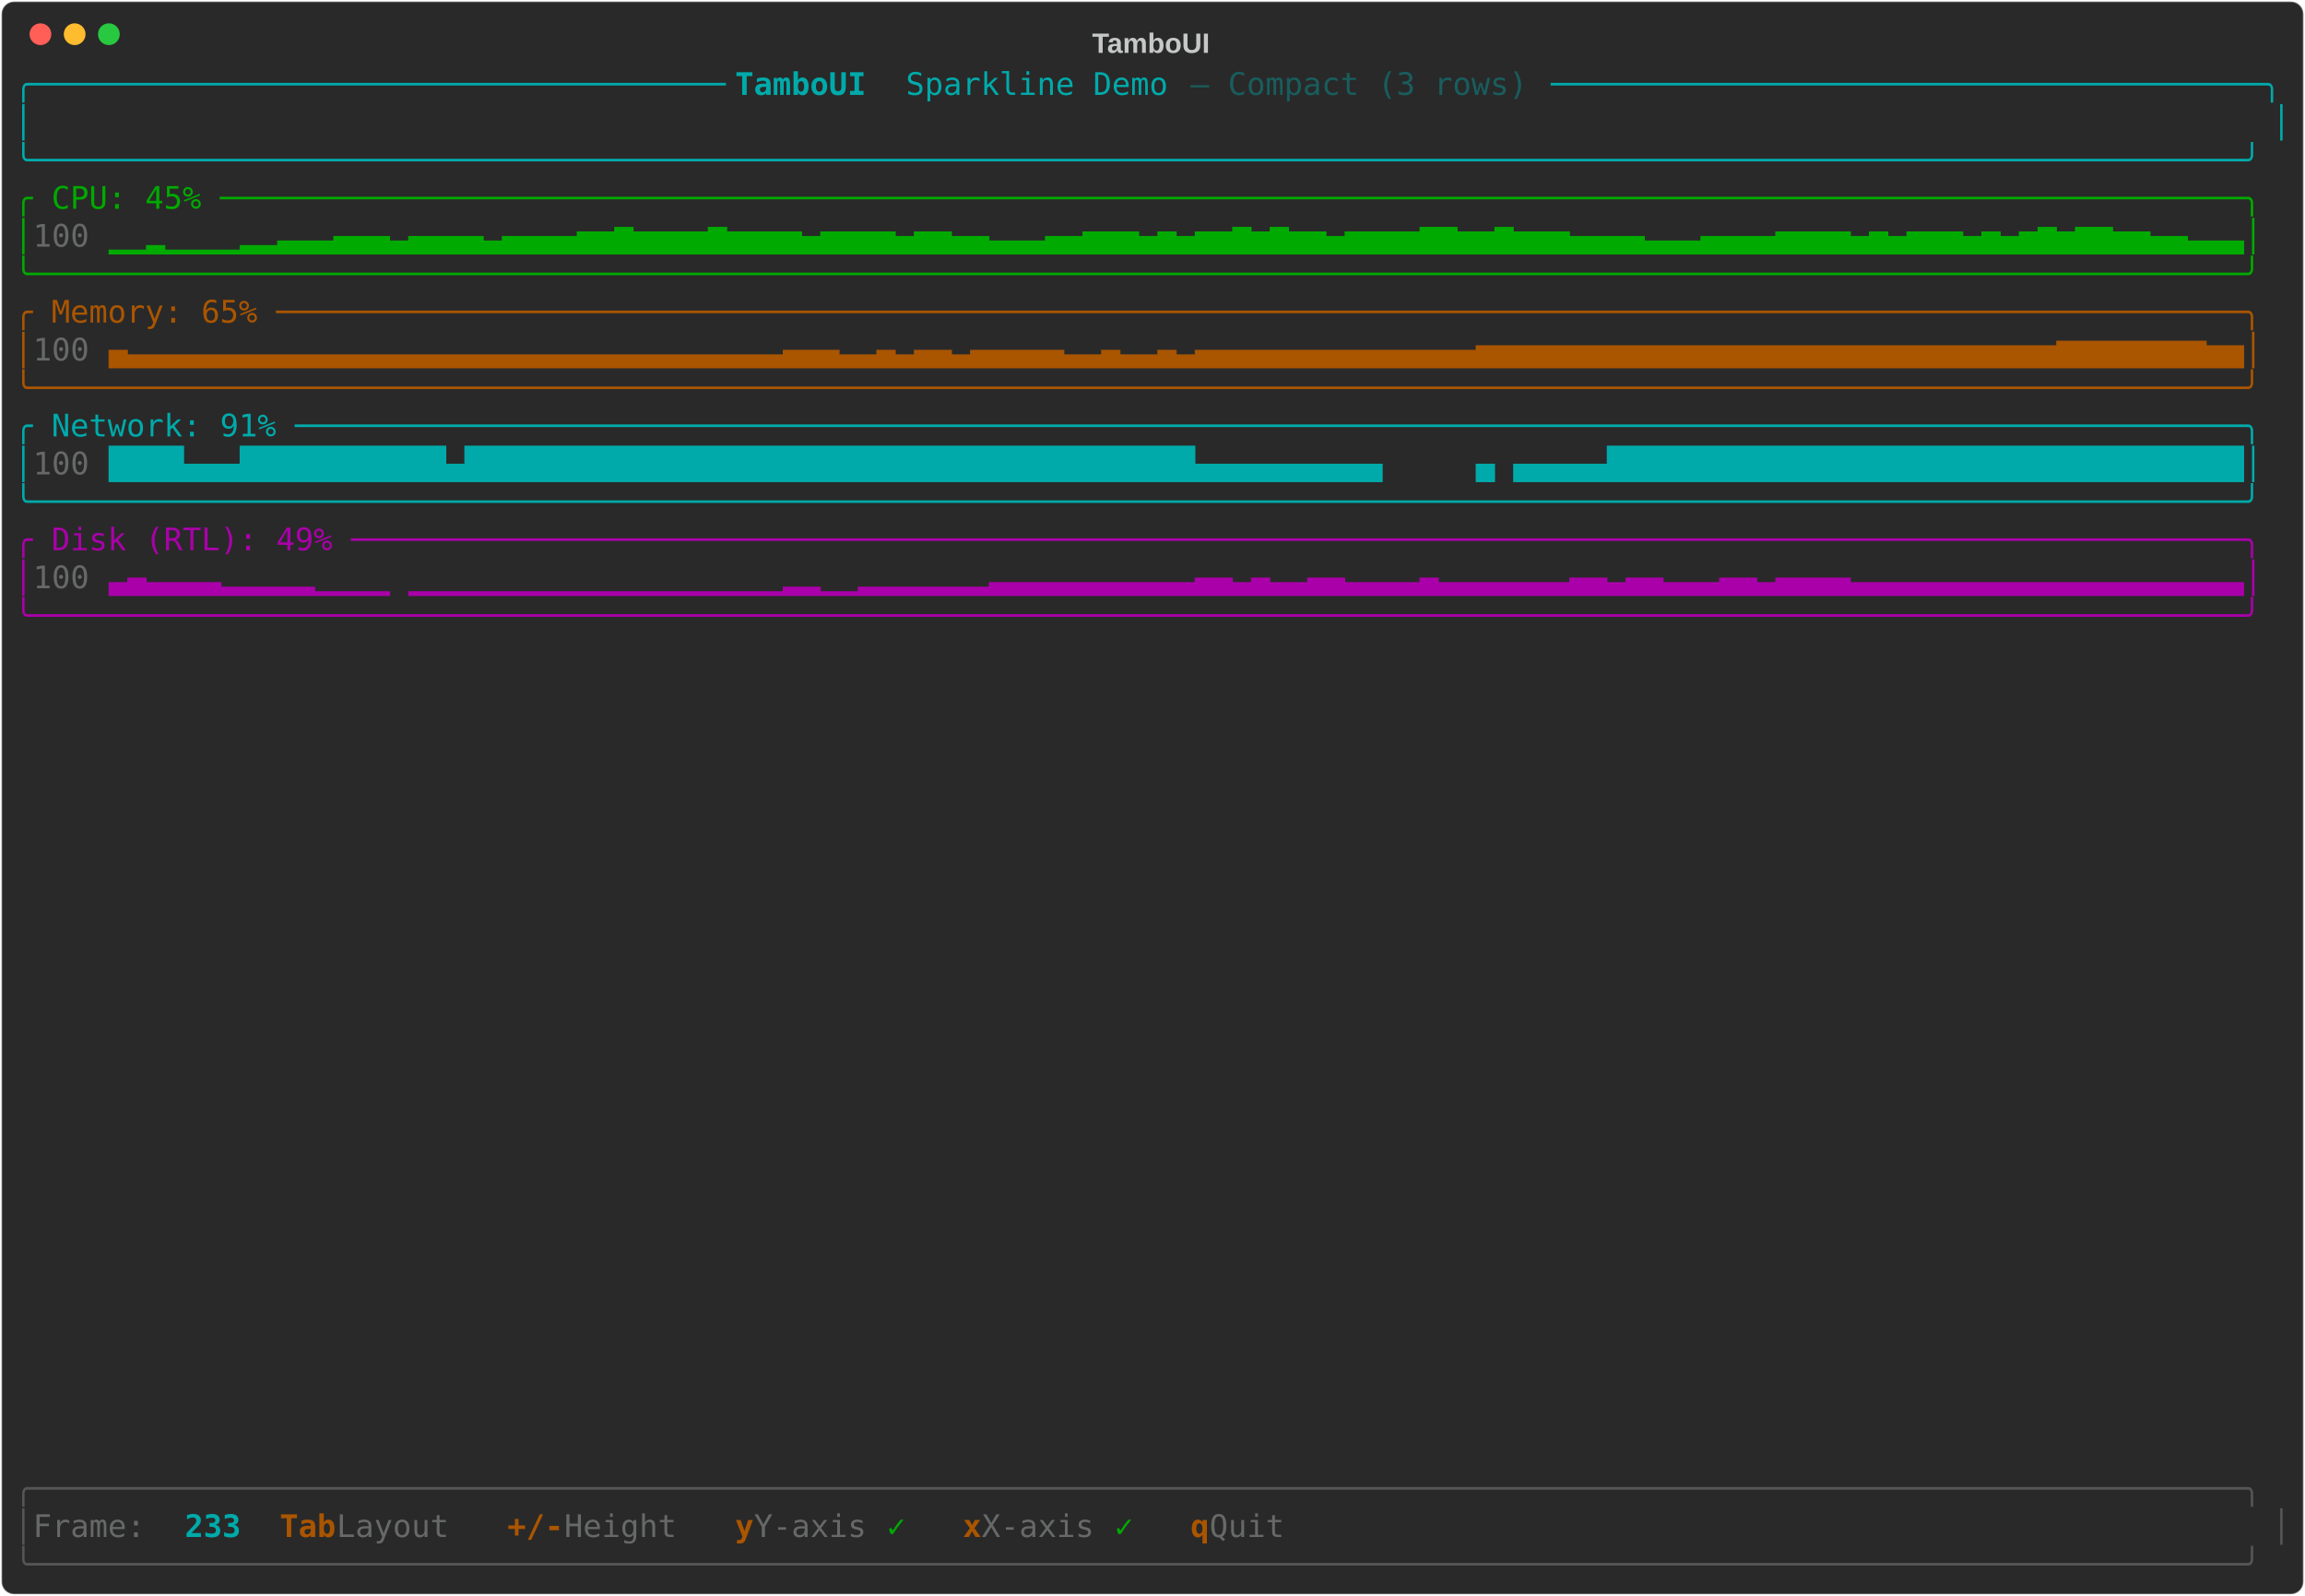
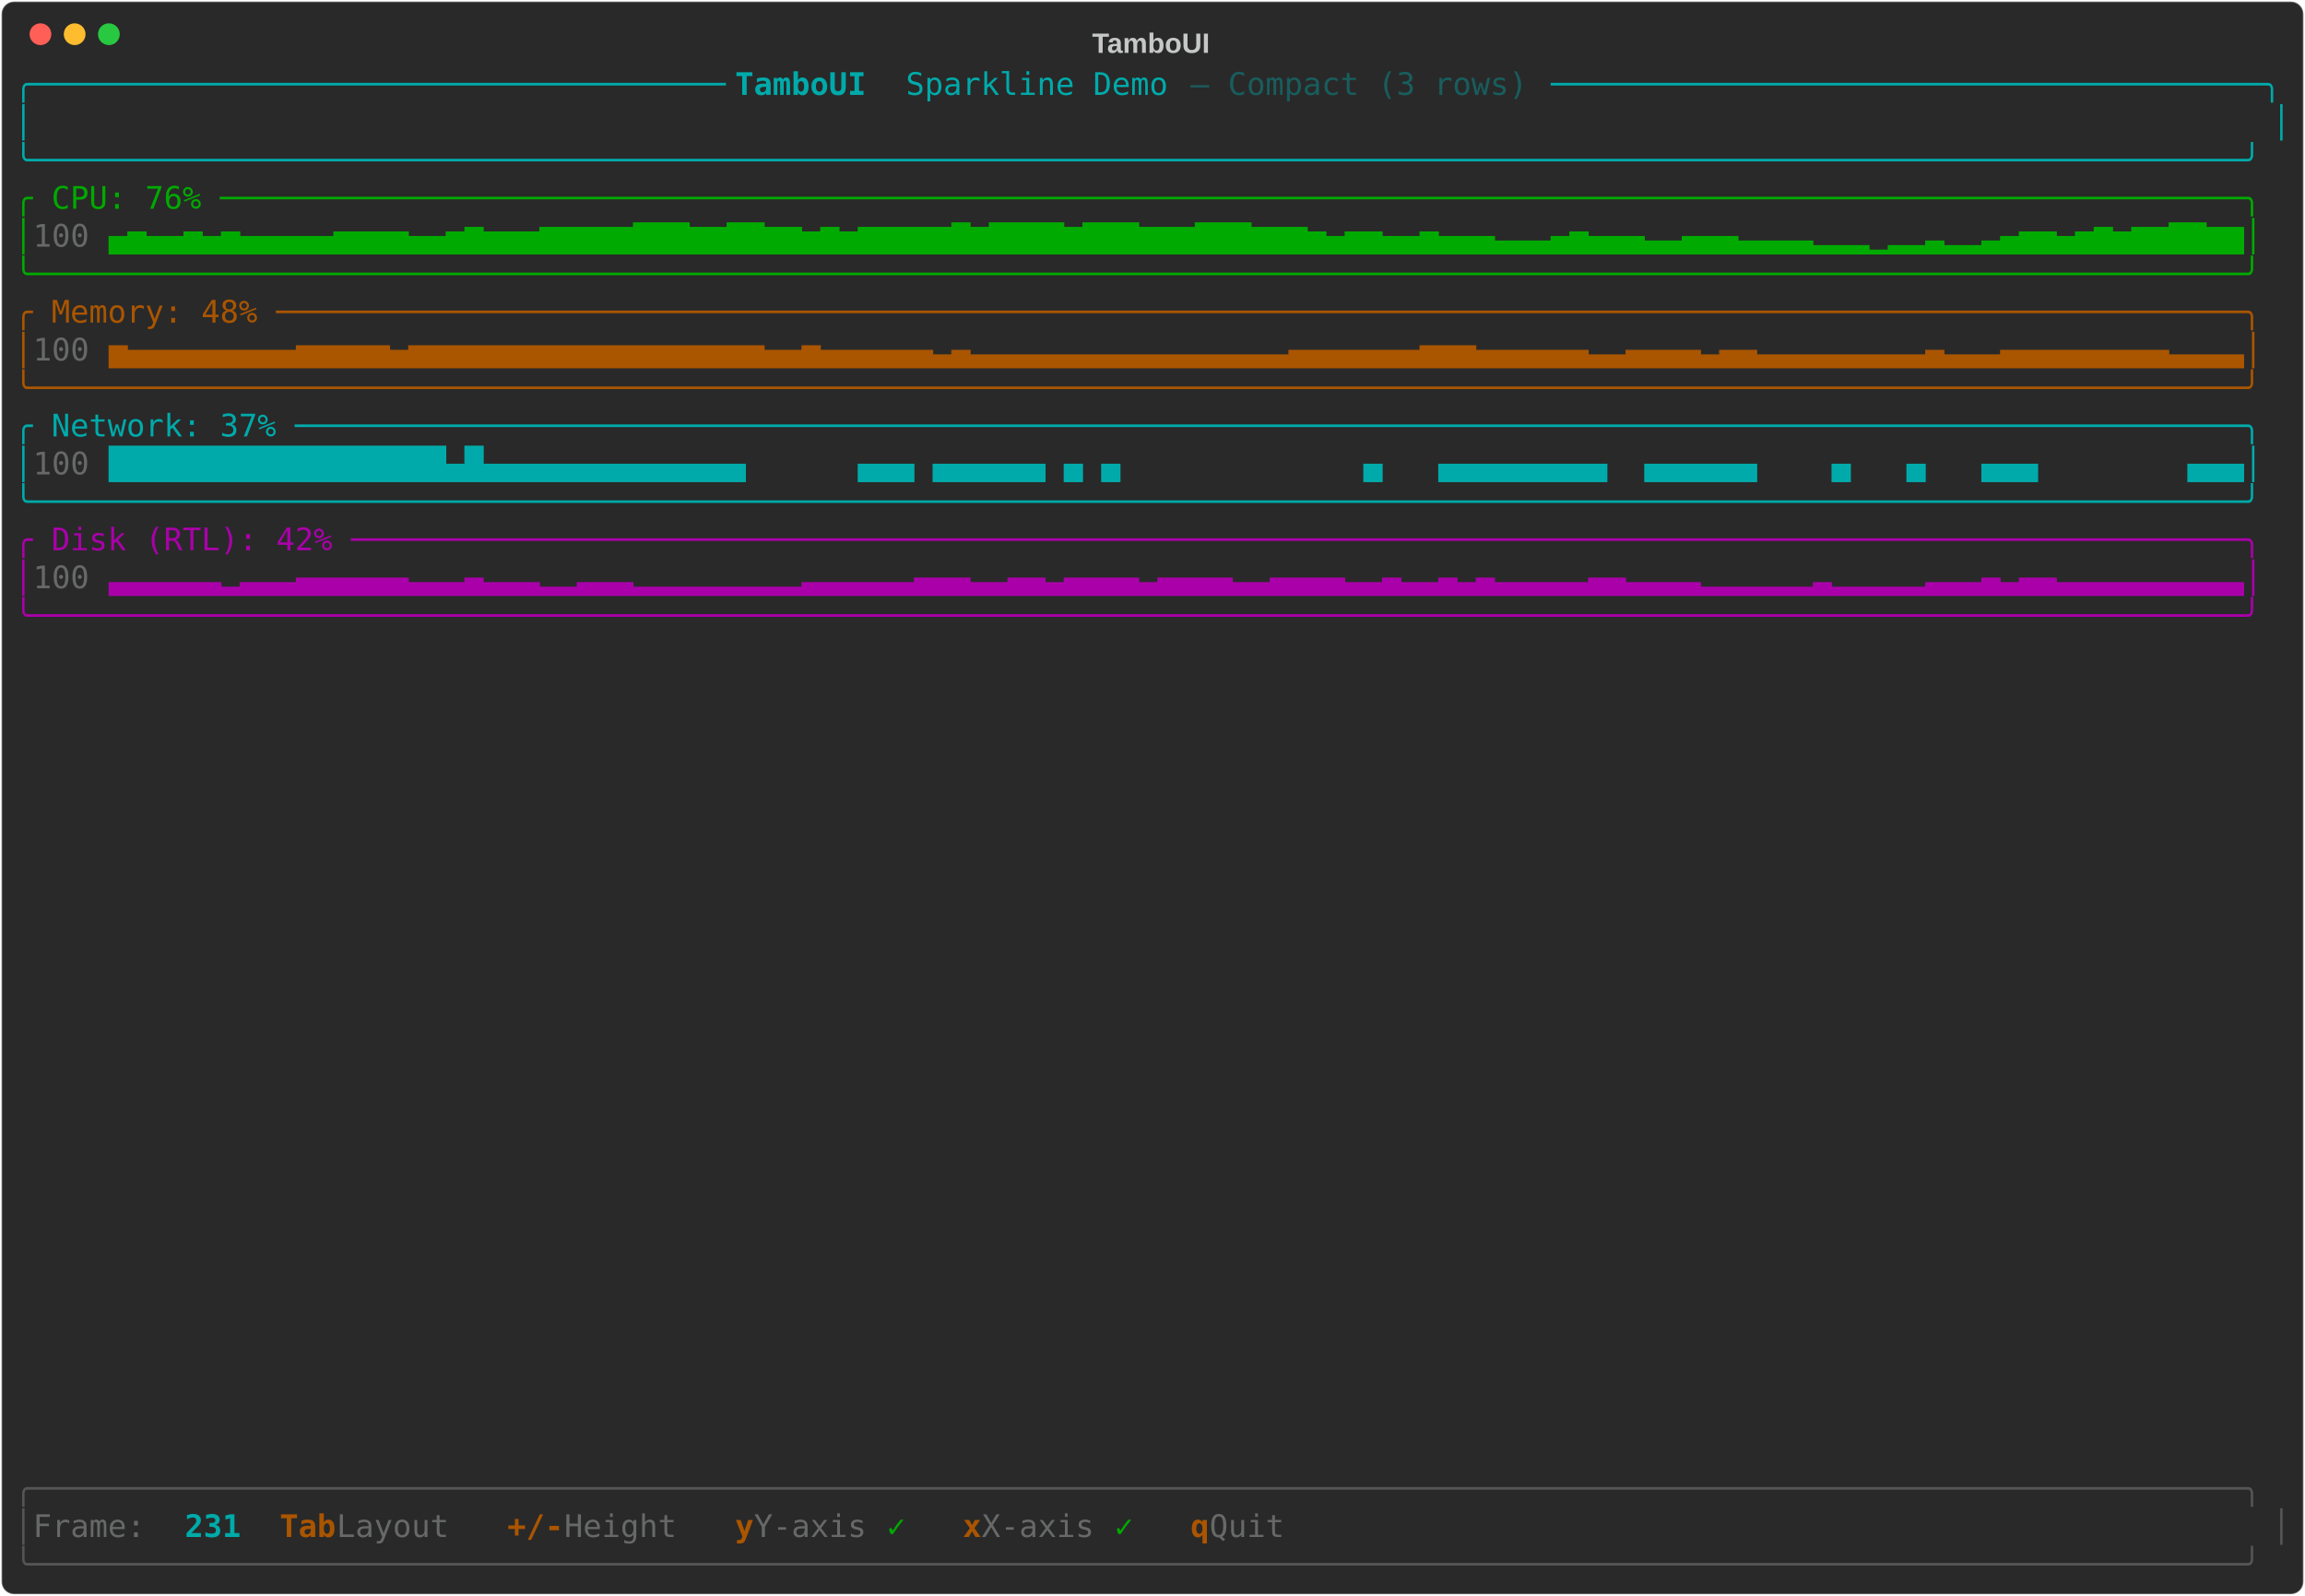
<svg xmlns="http://www.w3.org/2000/svg" class="rich-terminal" viewBox="0 0 1482 1026">
-   <style>    @font-face {        font-family: "Fira Code";        src: local("FiraCode-Regular"),                url("https://cdnjs.cloudflare.com/ajax/libs/firacode/6.2.0/woff2/FiraCode-Regular.woff2") format("woff2"),                url("https://cdnjs.cloudflare.com/ajax/libs/firacode/6.2.0/woff/FiraCode-Regular.woff") format("woff");        font-style: normal;        font-weight: 400;    }    @font-face {        font-family: "Fira Code";        src: local("FiraCode-Bold"),                url("https://cdnjs.cloudflare.com/ajax/libs/firacode/6.2.0/woff2/FiraCode-Bold.woff2") format("woff2"),                url("https://cdnjs.cloudflare.com/ajax/libs/firacode/6.2.0/woff/FiraCode-Bold.woff") format("woff");        font-style: bold;        font-weight: 700;    }    .terminal-177071649-matrix {        font-family: Fira Code, monospace;        font-size: 20px;        line-height: 24.4px;        font-variant-east-asian: full-width;    }    .terminal-177071649-title {        font-size: 18px;        font-weight: bold;        font-family: arial;    }    .terminal-177071649-r1 { fill: #00aaaa }.terminal-177071649-r2 { fill: #00aaaa;font-weight: bold }.terminal-177071649-r3 { fill: #195d5d }.terminal-177071649-r4 { fill: #c5c8c6 }.terminal-177071649-r5 { fill: #00aa00 }.terminal-177071649-r6 { fill: #676968 }.terminal-177071649-r7 { fill: #aa5500 }.terminal-177071649-r8 { fill: #aa00aa }.terminal-177071649-r9 { fill: #555555 }.terminal-177071649-r10 { fill: #aa5500;font-weight: bold }    </style>
+   <style>    @font-face {        font-family: "Fira Code";        src: local("FiraCode-Regular"),                url("https://cdnjs.cloudflare.com/ajax/libs/firacode/6.2.0/woff2/FiraCode-Regular.woff2") format("woff2"),                url("https://cdnjs.cloudflare.com/ajax/libs/firacode/6.2.0/woff/FiraCode-Regular.woff") format("woff");        font-style: normal;        font-weight: 400;    }    @font-face {        font-family: "Fira Code";        src: local("FiraCode-Bold"),                url("https://cdnjs.cloudflare.com/ajax/libs/firacode/6.2.0/woff2/FiraCode-Bold.woff2") format("woff2"),                url("https://cdnjs.cloudflare.com/ajax/libs/firacode/6.2.0/woff/FiraCode-Bold.woff") format("woff");        font-style: bold;        font-weight: 700;    }    .terminal-3320684250-matrix {        font-family: Fira Code, monospace;        font-size: 20px;        line-height: 24.4px;        font-variant-east-asian: full-width;    }    .terminal-3320684250-title {        font-size: 18px;        font-weight: bold;        font-family: arial;    }    .terminal-3320684250-r1 { fill: #00aaaa }.terminal-3320684250-r2 { fill: #00aaaa;font-weight: bold }.terminal-3320684250-r3 { fill: #195d5d }.terminal-3320684250-r4 { fill: #c5c8c6 }.terminal-3320684250-r5 { fill: #00aa00 }.terminal-3320684250-r6 { fill: #676968 }.terminal-3320684250-r7 { fill: #aa5500 }.terminal-3320684250-r8 { fill: #aa00aa }.terminal-3320684250-r9 { fill: #555555 }.terminal-3320684250-r10 { fill: #aa5500;font-weight: bold }    </style>
  <defs>
-     <clipPath id="terminal-177071649-clip-terminal">
+     <clipPath id="terminal-3320684250-clip-terminal">
      <rect x="0" y="0" width="1463" height="975" />
    </clipPath>
-     <clipPath id="terminal-177071649-line-0">
+     <clipPath id="terminal-3320684250-line-0">
      <rect x="0" y="1.5" width="1464" height="24.65" />
    </clipPath>
-     <clipPath id="terminal-177071649-line-1">
+     <clipPath id="terminal-3320684250-line-1">
      <rect x="0" y="25.9" width="1464" height="24.65" />
    </clipPath>
-     <clipPath id="terminal-177071649-line-2">
+     <clipPath id="terminal-3320684250-line-2">
      <rect x="0" y="50.3" width="1464" height="24.65" />
    </clipPath>
-     <clipPath id="terminal-177071649-line-3">
+     <clipPath id="terminal-3320684250-line-3">
      <rect x="0" y="74.7" width="1464" height="24.65" />
    </clipPath>
-     <clipPath id="terminal-177071649-line-4">
+     <clipPath id="terminal-3320684250-line-4">
      <rect x="0" y="99.1" width="1464" height="24.65" />
    </clipPath>
-     <clipPath id="terminal-177071649-line-5">
+     <clipPath id="terminal-3320684250-line-5">
      <rect x="0" y="123.5" width="1464" height="24.65" />
    </clipPath>
-     <clipPath id="terminal-177071649-line-6">
+     <clipPath id="terminal-3320684250-line-6">
      <rect x="0" y="147.9" width="1464" height="24.65" />
    </clipPath>
-     <clipPath id="terminal-177071649-line-7">
+     <clipPath id="terminal-3320684250-line-7">
      <rect x="0" y="172.3" width="1464" height="24.65" />
    </clipPath>
-     <clipPath id="terminal-177071649-line-8">
+     <clipPath id="terminal-3320684250-line-8">
      <rect x="0" y="196.7" width="1464" height="24.65" />
    </clipPath>
-     <clipPath id="terminal-177071649-line-9">
+     <clipPath id="terminal-3320684250-line-9">
      <rect x="0" y="221.1" width="1464" height="24.65" />
    </clipPath>
-     <clipPath id="terminal-177071649-line-10">
+     <clipPath id="terminal-3320684250-line-10">
      <rect x="0" y="245.5" width="1464" height="24.65" />
    </clipPath>
-     <clipPath id="terminal-177071649-line-11">
+     <clipPath id="terminal-3320684250-line-11">
      <rect x="0" y="269.9" width="1464" height="24.65" />
    </clipPath>
-     <clipPath id="terminal-177071649-line-12">
+     <clipPath id="terminal-3320684250-line-12">
      <rect x="0" y="294.3" width="1464" height="24.65" />
    </clipPath>
-     <clipPath id="terminal-177071649-line-13">
+     <clipPath id="terminal-3320684250-line-13">
      <rect x="0" y="318.7" width="1464" height="24.65" />
    </clipPath>
-     <clipPath id="terminal-177071649-line-14">
+     <clipPath id="terminal-3320684250-line-14">
      <rect x="0" y="343.1" width="1464" height="24.65" />
    </clipPath>
-     <clipPath id="terminal-177071649-line-15">
+     <clipPath id="terminal-3320684250-line-15">
      <rect x="0" y="367.5" width="1464" height="24.65" />
    </clipPath>
-     <clipPath id="terminal-177071649-line-16">
+     <clipPath id="terminal-3320684250-line-16">
      <rect x="0" y="391.9" width="1464" height="24.65" />
    </clipPath>
-     <clipPath id="terminal-177071649-line-17">
+     <clipPath id="terminal-3320684250-line-17">
      <rect x="0" y="416.3" width="1464" height="24.65" />
    </clipPath>
-     <clipPath id="terminal-177071649-line-18">
+     <clipPath id="terminal-3320684250-line-18">
      <rect x="0" y="440.7" width="1464" height="24.65" />
    </clipPath>
-     <clipPath id="terminal-177071649-line-19">
+     <clipPath id="terminal-3320684250-line-19">
      <rect x="0" y="465.1" width="1464" height="24.65" />
    </clipPath>
-     <clipPath id="terminal-177071649-line-20">
+     <clipPath id="terminal-3320684250-line-20">
      <rect x="0" y="489.5" width="1464" height="24.65" />
    </clipPath>
-     <clipPath id="terminal-177071649-line-21">
+     <clipPath id="terminal-3320684250-line-21">
      <rect x="0" y="513.9" width="1464" height="24.65" />
    </clipPath>
-     <clipPath id="terminal-177071649-line-22">
+     <clipPath id="terminal-3320684250-line-22">
      <rect x="0" y="538.3" width="1464" height="24.65" />
    </clipPath>
-     <clipPath id="terminal-177071649-line-23">
+     <clipPath id="terminal-3320684250-line-23">
      <rect x="0" y="562.7" width="1464" height="24.65" />
    </clipPath>
-     <clipPath id="terminal-177071649-line-24">
+     <clipPath id="terminal-3320684250-line-24">
      <rect x="0" y="587.1" width="1464" height="24.65" />
    </clipPath>
-     <clipPath id="terminal-177071649-line-25">
+     <clipPath id="terminal-3320684250-line-25">
      <rect x="0" y="611.5" width="1464" height="24.65" />
    </clipPath>
-     <clipPath id="terminal-177071649-line-26">
+     <clipPath id="terminal-3320684250-line-26">
      <rect x="0" y="635.9" width="1464" height="24.65" />
    </clipPath>
-     <clipPath id="terminal-177071649-line-27">
+     <clipPath id="terminal-3320684250-line-27">
      <rect x="0" y="660.3" width="1464" height="24.65" />
    </clipPath>
-     <clipPath id="terminal-177071649-line-28">
+     <clipPath id="terminal-3320684250-line-28">
      <rect x="0" y="684.7" width="1464" height="24.65" />
    </clipPath>
-     <clipPath id="terminal-177071649-line-29">
+     <clipPath id="terminal-3320684250-line-29">
      <rect x="0" y="709.1" width="1464" height="24.65" />
    </clipPath>
-     <clipPath id="terminal-177071649-line-30">
+     <clipPath id="terminal-3320684250-line-30">
      <rect x="0" y="733.5" width="1464" height="24.65" />
    </clipPath>
-     <clipPath id="terminal-177071649-line-31">
+     <clipPath id="terminal-3320684250-line-31">
      <rect x="0" y="757.9" width="1464" height="24.65" />
    </clipPath>
-     <clipPath id="terminal-177071649-line-32">
+     <clipPath id="terminal-3320684250-line-32">
      <rect x="0" y="782.3" width="1464" height="24.65" />
    </clipPath>
-     <clipPath id="terminal-177071649-line-33">
+     <clipPath id="terminal-3320684250-line-33">
      <rect x="0" y="806.7" width="1464" height="24.65" />
    </clipPath>
-     <clipPath id="terminal-177071649-line-34">
+     <clipPath id="terminal-3320684250-line-34">
      <rect x="0" y="831.1" width="1464" height="24.65" />
    </clipPath>
-     <clipPath id="terminal-177071649-line-35">
+     <clipPath id="terminal-3320684250-line-35">
      <rect x="0" y="855.5" width="1464" height="24.65" />
    </clipPath>
-     <clipPath id="terminal-177071649-line-36">
+     <clipPath id="terminal-3320684250-line-36">
      <rect x="0" y="879.9" width="1464" height="24.65" />
    </clipPath>
-     <clipPath id="terminal-177071649-line-37">
+     <clipPath id="terminal-3320684250-line-37">
      <rect x="0" y="904.3" width="1464" height="24.65" />
    </clipPath>
-     <clipPath id="terminal-177071649-line-38">
+     <clipPath id="terminal-3320684250-line-38">
      <rect x="0" y="928.7" width="1464" height="24.65" />
    </clipPath>
-     <clipPath id="terminal-177071649-line-39">
+     <clipPath id="terminal-3320684250-line-39">
      <rect x="0" y="953.1" width="1464" height="24.65" />
    </clipPath>
  </defs>
  <rect fill="#292929" stroke="rgba(255,255,255,0.35)" stroke-width="1" x="1" y="1" width="1480" height="1024" rx="8" />
-   <text class="terminal-177071649-title" fill="#c5c8c6" text-anchor="middle" x="740" y="34">TamboUI</text>
+   <text class="terminal-3320684250-title" fill="#c5c8c6" text-anchor="middle" x="740" y="34">TamboUI</text>
  <g transform="translate(26,22)">
    <circle cx="0" cy="0" r="7" fill="#ff5f57" />
    <circle cx="22" cy="0" r="7" fill="#febc2e" />
    <circle cx="44" cy="0" r="7" fill="#28c840" />
  </g>
-   <g transform="translate(9, 41)" clip-path="url(#terminal-177071649-clip-terminal)">
-     <g class="terminal-177071649-matrix">
-       <text class="terminal-177071649-r1" x="0" y="20" textLength="463.6" clip-path="url(#terminal-177071649-line-0)">╭─────────────────────────────────────</text>
-       <text class="terminal-177071649-r2" x="463.6" y="20" textLength="109.8" clip-path="url(#terminal-177071649-line-0)"> TamboUI </text>
-       <text class="terminal-177071649-r1" x="573.4" y="20" textLength="183" clip-path="url(#terminal-177071649-line-0)">Sparkline Demo </text>
-       <text class="terminal-177071649-r3" x="756.4" y="20" textLength="231.8" clip-path="url(#terminal-177071649-line-0)">— Compact (3 rows) </text>
-       <text class="terminal-177071649-r1" x="988.2" y="20" textLength="475.8" clip-path="url(#terminal-177071649-line-0)">──────────────────────────────────────╮</text>
-       <text class="terminal-177071649-r1" x="0" y="44.4" textLength="12.2" clip-path="url(#terminal-177071649-line-1)">│</text>
-       <text class="terminal-177071649-r1" x="1451.8" y="44.4" textLength="12.2" clip-path="url(#terminal-177071649-line-1)">│</text>
-       <text class="terminal-177071649-r1" x="0" y="68.8" textLength="1464" clip-path="url(#terminal-177071649-line-2)">╰──────────────────────────────────────────────────────────────────────────────────────────────────────────────────────╯</text>
-       <text class="terminal-177071649-r5" x="0" y="93.2" textLength="1464" clip-path="url(#terminal-177071649-line-3)">╭ CPU: 45% ────────────────────────────────────────────────────────────────────────────────────────────────────────────╮</text>
-       <text class="terminal-177071649-r5" x="0" y="117.6" textLength="12.2" clip-path="url(#terminal-177071649-line-4)">│</text>
-       <text class="terminal-177071649-r6" x="12.2" y="117.6" textLength="48.8" clip-path="url(#terminal-177071649-line-4)"> 100</text>
-       <text class="terminal-177071649-r5" x="61" y="117.6" textLength="1403" clip-path="url(#terminal-177071649-line-4)">▁▁▂▁▁▁▁▂▂▃▃▃▄▄▄▃▄▄▄▄▃▄▄▄▄▅▅▆▅▅▅▅▆▅▅▅▅▄▅▅▅▅▄▅▅▄▄▃▃▃▄▄▅▅▅▄▅▄▅▅▆▅▆▅▅▄▅▅▅▅▆▆▅▅▆▅▅▅▄▄▄▄▃▃▃▄▄▄▄▅▅▅▅▄▅▄▅▅▅▄▅▄▅▆▅▆▆▅▅▄▄▃▃▃│</text>
-       <text class="terminal-177071649-r5" x="0" y="142" textLength="1464" clip-path="url(#terminal-177071649-line-5)">╰──────────────────────────────────────────────────────────────────────────────────────────────────────────────────────╯</text>
-       <text class="terminal-177071649-r7" x="0" y="166.4" textLength="1464" clip-path="url(#terminal-177071649-line-6)">╭ Memory: 65% ─────────────────────────────────────────────────────────────────────────────────────────────────────────╮</text>
-       <text class="terminal-177071649-r7" x="0" y="190.8" textLength="12.2" clip-path="url(#terminal-177071649-line-7)">│</text>
-       <text class="terminal-177071649-r6" x="12.2" y="190.8" textLength="48.8" clip-path="url(#terminal-177071649-line-7)"> 100</text>
-       <text class="terminal-177071649-r7" x="61" y="190.8" textLength="1403" clip-path="url(#terminal-177071649-line-7)">▄▃▃▃▃▃▃▃▃▃▃▃▃▃▃▃▃▃▃▃▃▃▃▃▃▃▃▃▃▃▃▃▃▃▃▃▄▄▄▃▃▄▃▄▄▃▄▄▄▄▄▃▃▄▃▃▄▃▄▄▄▄▄▄▄▄▄▄▄▄▄▄▄▅▅▅▅▅▅▅▅▅▅▅▅▅▅▅▅▅▅▅▅▅▅▅▅▅▅▅▅▅▅▅▆▆▆▆▆▆▆▆▅▅│</text>
-       <text class="terminal-177071649-r7" x="0" y="215.2" textLength="1464" clip-path="url(#terminal-177071649-line-8)">╰──────────────────────────────────────────────────────────────────────────────────────────────────────────────────────╯</text>
-       <text class="terminal-177071649-r1" x="0" y="239.6" textLength="1464" clip-path="url(#terminal-177071649-line-9)">╭ Network: 91% ────────────────────────────────────────────────────────────────────────────────────────────────────────╮</text>
-       <text class="terminal-177071649-r1" x="0" y="264" textLength="12.2" clip-path="url(#terminal-177071649-line-10)">│</text>
-       <text class="terminal-177071649-r6" x="12.2" y="264" textLength="48.8" clip-path="url(#terminal-177071649-line-10)"> 100</text>
-       <text class="terminal-177071649-r1" x="61" y="264" textLength="1403" clip-path="url(#terminal-177071649-line-10)">████▄▄▄███████████▄███████████████████████████████████████▄▄▄▄▄▄▄▄▄▄     ▄ ▄▄▄▄▄██████████████████████████████████│</text>
-       <text class="terminal-177071649-r1" x="0" y="288.4" textLength="1464" clip-path="url(#terminal-177071649-line-11)">╰──────────────────────────────────────────────────────────────────────────────────────────────────────────────────────╯</text>
-       <text class="terminal-177071649-r8" x="0" y="312.8" textLength="1464" clip-path="url(#terminal-177071649-line-12)">╭ Disk (RTL): 49% ─────────────────────────────────────────────────────────────────────────────────────────────────────╮</text>
-       <text class="terminal-177071649-r8" x="0" y="337.2" textLength="12.2" clip-path="url(#terminal-177071649-line-13)">│</text>
-       <text class="terminal-177071649-r6" x="12.2" y="337.2" textLength="48.8" clip-path="url(#terminal-177071649-line-13)"> 100</text>
-       <text class="terminal-177071649-r8" x="61" y="337.2" textLength="1403" clip-path="url(#terminal-177071649-line-13)">▃▄▃▃▃▃▂▂▂▂▂▁▁▁▁ ▁▁▁▁▁▁▁▁▁▁▁▁▁▁▁▁▁▁▁▁▂▂▁▁▂▂▂▂▂▂▂▃▃▃▃▃▃▃▃▃▃▃▄▄▃▄▃▃▄▄▃▃▃▃▄▃▃▃▃▃▃▃▄▄▃▄▄▃▃▃▄▄▃▄▄▄▄▃▃▃▃▃▃▃▃▃▃▃▃▃▃▃▃▃▃▃▃▃│</text>
-       <text class="terminal-177071649-r8" x="0" y="361.6" textLength="1464" clip-path="url(#terminal-177071649-line-14)">╰──────────────────────────────────────────────────────────────────────────────────────────────────────────────────────╯</text>
-       <text class="terminal-177071649-r9" x="0" y="922.8" textLength="1464" clip-path="url(#terminal-177071649-line-37)">╭──────────────────────────────────────────────────────────────────────────────────────────────────────────────────────╮</text>
-       <text class="terminal-177071649-r9" x="0" y="947.2" textLength="12.2" clip-path="url(#terminal-177071649-line-38)">│</text>
-       <text class="terminal-177071649-r6" x="12.2" y="947.2" textLength="97.6" clip-path="url(#terminal-177071649-line-38)"> Frame: </text>
-       <text class="terminal-177071649-r2" x="109.8" y="947.2" textLength="36.6" clip-path="url(#terminal-177071649-line-38)">233</text>
-       <text class="terminal-177071649-r10" x="170.8" y="947.2" textLength="36.6" clip-path="url(#terminal-177071649-line-38)">Tab</text>
-       <text class="terminal-177071649-r6" x="207.4" y="947.2" textLength="85.4" clip-path="url(#terminal-177071649-line-38)"> Layout</text>
-       <text class="terminal-177071649-r10" x="317.2" y="947.2" textLength="36.6" clip-path="url(#terminal-177071649-line-38)">+/-</text>
-       <text class="terminal-177071649-r6" x="353.8" y="947.2" textLength="85.4" clip-path="url(#terminal-177071649-line-38)"> Height</text>
-       <text class="terminal-177071649-r10" x="463.6" y="947.2" textLength="12.2" clip-path="url(#terminal-177071649-line-38)">y</text>
-       <text class="terminal-177071649-r6" x="475.8" y="947.2" textLength="85.4" clip-path="url(#terminal-177071649-line-38)"> Y-axis</text>
-       <text class="terminal-177071649-r5" x="561.2" y="947.2" textLength="24.4" clip-path="url(#terminal-177071649-line-38)"> ✓</text>
-       <text class="terminal-177071649-r10" x="610" y="947.2" textLength="12.2" clip-path="url(#terminal-177071649-line-38)">x</text>
-       <text class="terminal-177071649-r6" x="622.2" y="947.2" textLength="85.4" clip-path="url(#terminal-177071649-line-38)"> X-axis</text>
-       <text class="terminal-177071649-r5" x="707.6" y="947.2" textLength="24.4" clip-path="url(#terminal-177071649-line-38)"> ✓</text>
-       <text class="terminal-177071649-r10" x="756.4" y="947.2" textLength="12.2" clip-path="url(#terminal-177071649-line-38)">q</text>
-       <text class="terminal-177071649-r6" x="768.6" y="947.2" textLength="61" clip-path="url(#terminal-177071649-line-38)"> Quit</text>
-       <text class="terminal-177071649-r9" x="1451.8" y="947.2" textLength="12.2" clip-path="url(#terminal-177071649-line-38)">│</text>
-       <text class="terminal-177071649-r9" x="0" y="971.6" textLength="1464" clip-path="url(#terminal-177071649-line-39)">╰──────────────────────────────────────────────────────────────────────────────────────────────────────────────────────╯</text>
+   <g transform="translate(9, 41)" clip-path="url(#terminal-3320684250-clip-terminal)">
+     <g class="terminal-3320684250-matrix">
+       <text class="terminal-3320684250-r1" x="0" y="20" textLength="463.6" clip-path="url(#terminal-3320684250-line-0)">╭─────────────────────────────────────</text>
+       <text class="terminal-3320684250-r2" x="463.6" y="20" textLength="109.8" clip-path="url(#terminal-3320684250-line-0)"> TamboUI </text>
+       <text class="terminal-3320684250-r1" x="573.4" y="20" textLength="183" clip-path="url(#terminal-3320684250-line-0)">Sparkline Demo </text>
+       <text class="terminal-3320684250-r3" x="756.4" y="20" textLength="231.8" clip-path="url(#terminal-3320684250-line-0)">— Compact (3 rows) </text>
+       <text class="terminal-3320684250-r1" x="988.2" y="20" textLength="475.8" clip-path="url(#terminal-3320684250-line-0)">──────────────────────────────────────╮</text>
+       <text class="terminal-3320684250-r1" x="0" y="44.4" textLength="12.2" clip-path="url(#terminal-3320684250-line-1)">│</text>
+       <text class="terminal-3320684250-r1" x="1451.8" y="44.4" textLength="12.2" clip-path="url(#terminal-3320684250-line-1)">│</text>
+       <text class="terminal-3320684250-r1" x="0" y="68.8" textLength="1464" clip-path="url(#terminal-3320684250-line-2)">╰──────────────────────────────────────────────────────────────────────────────────────────────────────────────────────╯</text>
+       <text class="terminal-3320684250-r5" x="0" y="93.2" textLength="1464" clip-path="url(#terminal-3320684250-line-3)">╭ CPU: 76% ────────────────────────────────────────────────────────────────────────────────────────────────────────────╮</text>
+       <text class="terminal-3320684250-r5" x="0" y="117.6" textLength="12.2" clip-path="url(#terminal-3320684250-line-4)">│</text>
+       <text class="terminal-3320684250-r6" x="12.2" y="117.6" textLength="48.8" clip-path="url(#terminal-3320684250-line-4)"> 100</text>
+       <text class="terminal-3320684250-r5" x="61" y="117.6" textLength="1403" clip-path="url(#terminal-3320684250-line-4)">▄▅▄▄▅▄▅▄▄▄▄▄▅▅▅▅▄▄▅▆▅▅▅▆▆▆▆▆▇▇▇▆▆▇▇▆▆▅▆▅▆▆▆▆▆▇▆▇▇▇▇▆▇▇▇▆▆▆▇▇▇▆▆▆▅▄▅▅▄▄▅▄▄▄▃▃▃▄▅▄▄▄▃▃▄▄▄▃▃▃▃▂▂▂▁▂▂▃▂▂▃▄▅▅▄▅▆▅▆▆▇▇▆▆│</text>
+       <text class="terminal-3320684250-r5" x="0" y="142" textLength="1464" clip-path="url(#terminal-3320684250-line-5)">╰──────────────────────────────────────────────────────────────────────────────────────────────────────────────────────╯</text>
+       <text class="terminal-3320684250-r7" x="0" y="166.4" textLength="1464" clip-path="url(#terminal-3320684250-line-6)">╭ Memory: 48% ─────────────────────────────────────────────────────────────────────────────────────────────────────────╮</text>
+       <text class="terminal-3320684250-r7" x="0" y="190.8" textLength="12.2" clip-path="url(#terminal-3320684250-line-7)">│</text>
+       <text class="terminal-3320684250-r6" x="12.2" y="190.8" textLength="48.8" clip-path="url(#terminal-3320684250-line-7)"> 100</text>
+       <text class="terminal-3320684250-r7" x="61" y="190.8" textLength="1403" clip-path="url(#terminal-3320684250-line-7)">▅▄▄▄▄▄▄▄▄▄▅▅▅▅▅▄▅▅▅▅▅▅▅▅▅▅▅▅▅▅▅▅▅▅▅▄▄▅▄▄▄▄▄▄▃▄▃▃▃▃▃▃▃▃▃▃▃▃▃▃▃▃▃▄▄▄▄▄▄▄▅▅▅▄▄▄▄▄▄▃▃▄▄▄▄▃▄▄▃▃▃▃▃▃▃▃▃▄▃▃▃▄▄▄▄▄▄▄▄▄▃▃▃▃│</text>
+       <text class="terminal-3320684250-r7" x="0" y="215.2" textLength="1464" clip-path="url(#terminal-3320684250-line-8)">╰──────────────────────────────────────────────────────────────────────────────────────────────────────────────────────╯</text>
+       <text class="terminal-3320684250-r1" x="0" y="239.6" textLength="1464" clip-path="url(#terminal-3320684250-line-9)">╭ Network: 37% ────────────────────────────────────────────────────────────────────────────────────────────────────────╮</text>
+       <text class="terminal-3320684250-r1" x="0" y="264" textLength="12.2" clip-path="url(#terminal-3320684250-line-10)">│</text>
+       <text class="terminal-3320684250-r6" x="12.2" y="264" textLength="48.8" clip-path="url(#terminal-3320684250-line-10)"> 100</text>
+       <text class="terminal-3320684250-r1" x="61" y="264" textLength="1403" clip-path="url(#terminal-3320684250-line-10)">██████████████████▄█▄▄▄▄▄▄▄▄▄▄▄▄▄▄      ▄▄▄ ▄▄▄▄▄▄ ▄ ▄             ▄   ▄▄▄▄▄▄▄▄▄  ▄▄▄▄▄▄    ▄   ▄   ▄▄▄        ▄▄▄│</text>
+       <text class="terminal-3320684250-r1" x="0" y="288.4" textLength="1464" clip-path="url(#terminal-3320684250-line-11)">╰──────────────────────────────────────────────────────────────────────────────────────────────────────────────────────╯</text>
+       <text class="terminal-3320684250-r8" x="0" y="312.8" textLength="1464" clip-path="url(#terminal-3320684250-line-12)">╭ Disk (RTL): 42% ─────────────────────────────────────────────────────────────────────────────────────────────────────╮</text>
+       <text class="terminal-3320684250-r8" x="0" y="337.2" textLength="12.2" clip-path="url(#terminal-3320684250-line-13)">│</text>
+       <text class="terminal-3320684250-r6" x="12.2" y="337.2" textLength="48.8" clip-path="url(#terminal-3320684250-line-13)"> 100</text>
+       <text class="terminal-3320684250-r8" x="61" y="337.2" textLength="1403" clip-path="url(#terminal-3320684250-line-13)">▃▃▃▃▃▃▂▃▃▃▄▄▄▄▄▄▃▃▃▄▃▃▃▂▂▃▃▃▂▂▂▂▂▂▂▂▂▃▃▃▃▃▃▄▄▄▃▃▄▄▃▄▄▄▄▃▄▄▄▄▃▃▄▄▄▄▃▃▄▃▃▄▃▄▃▃▃▃▃▄▄▃▃▃▃▂▂▂▂▂▂▃▂▂▂▂▂▃▃▃▄▃▄▄▃▃▃▃▃▃▃▃▃▃│</text>
+       <text class="terminal-3320684250-r8" x="0" y="361.6" textLength="1464" clip-path="url(#terminal-3320684250-line-14)">╰──────────────────────────────────────────────────────────────────────────────────────────────────────────────────────╯</text>
+       <text class="terminal-3320684250-r9" x="0" y="922.8" textLength="1464" clip-path="url(#terminal-3320684250-line-37)">╭──────────────────────────────────────────────────────────────────────────────────────────────────────────────────────╮</text>
+       <text class="terminal-3320684250-r9" x="0" y="947.2" textLength="12.2" clip-path="url(#terminal-3320684250-line-38)">│</text>
+       <text class="terminal-3320684250-r6" x="12.2" y="947.2" textLength="97.6" clip-path="url(#terminal-3320684250-line-38)"> Frame: </text>
+       <text class="terminal-3320684250-r2" x="109.8" y="947.2" textLength="36.6" clip-path="url(#terminal-3320684250-line-38)">231</text>
+       <text class="terminal-3320684250-r10" x="170.8" y="947.2" textLength="36.6" clip-path="url(#terminal-3320684250-line-38)">Tab</text>
+       <text class="terminal-3320684250-r6" x="207.4" y="947.2" textLength="85.4" clip-path="url(#terminal-3320684250-line-38)"> Layout</text>
+       <text class="terminal-3320684250-r10" x="317.2" y="947.2" textLength="36.6" clip-path="url(#terminal-3320684250-line-38)">+/-</text>
+       <text class="terminal-3320684250-r6" x="353.8" y="947.2" textLength="85.4" clip-path="url(#terminal-3320684250-line-38)"> Height</text>
+       <text class="terminal-3320684250-r10" x="463.6" y="947.2" textLength="12.2" clip-path="url(#terminal-3320684250-line-38)">y</text>
+       <text class="terminal-3320684250-r6" x="475.8" y="947.2" textLength="85.4" clip-path="url(#terminal-3320684250-line-38)"> Y-axis</text>
+       <text class="terminal-3320684250-r5" x="561.2" y="947.2" textLength="24.4" clip-path="url(#terminal-3320684250-line-38)"> ✓</text>
+       <text class="terminal-3320684250-r10" x="610" y="947.2" textLength="12.2" clip-path="url(#terminal-3320684250-line-38)">x</text>
+       <text class="terminal-3320684250-r6" x="622.2" y="947.2" textLength="85.4" clip-path="url(#terminal-3320684250-line-38)"> X-axis</text>
+       <text class="terminal-3320684250-r5" x="707.6" y="947.2" textLength="24.4" clip-path="url(#terminal-3320684250-line-38)"> ✓</text>
+       <text class="terminal-3320684250-r10" x="756.4" y="947.2" textLength="12.2" clip-path="url(#terminal-3320684250-line-38)">q</text>
+       <text class="terminal-3320684250-r6" x="768.6" y="947.2" textLength="61" clip-path="url(#terminal-3320684250-line-38)"> Quit</text>
+       <text class="terminal-3320684250-r9" x="1451.8" y="947.2" textLength="12.2" clip-path="url(#terminal-3320684250-line-38)">│</text>
+       <text class="terminal-3320684250-r9" x="0" y="971.6" textLength="1464" clip-path="url(#terminal-3320684250-line-39)">╰──────────────────────────────────────────────────────────────────────────────────────────────────────────────────────╯</text>
    </g>
  </g>
</svg>
